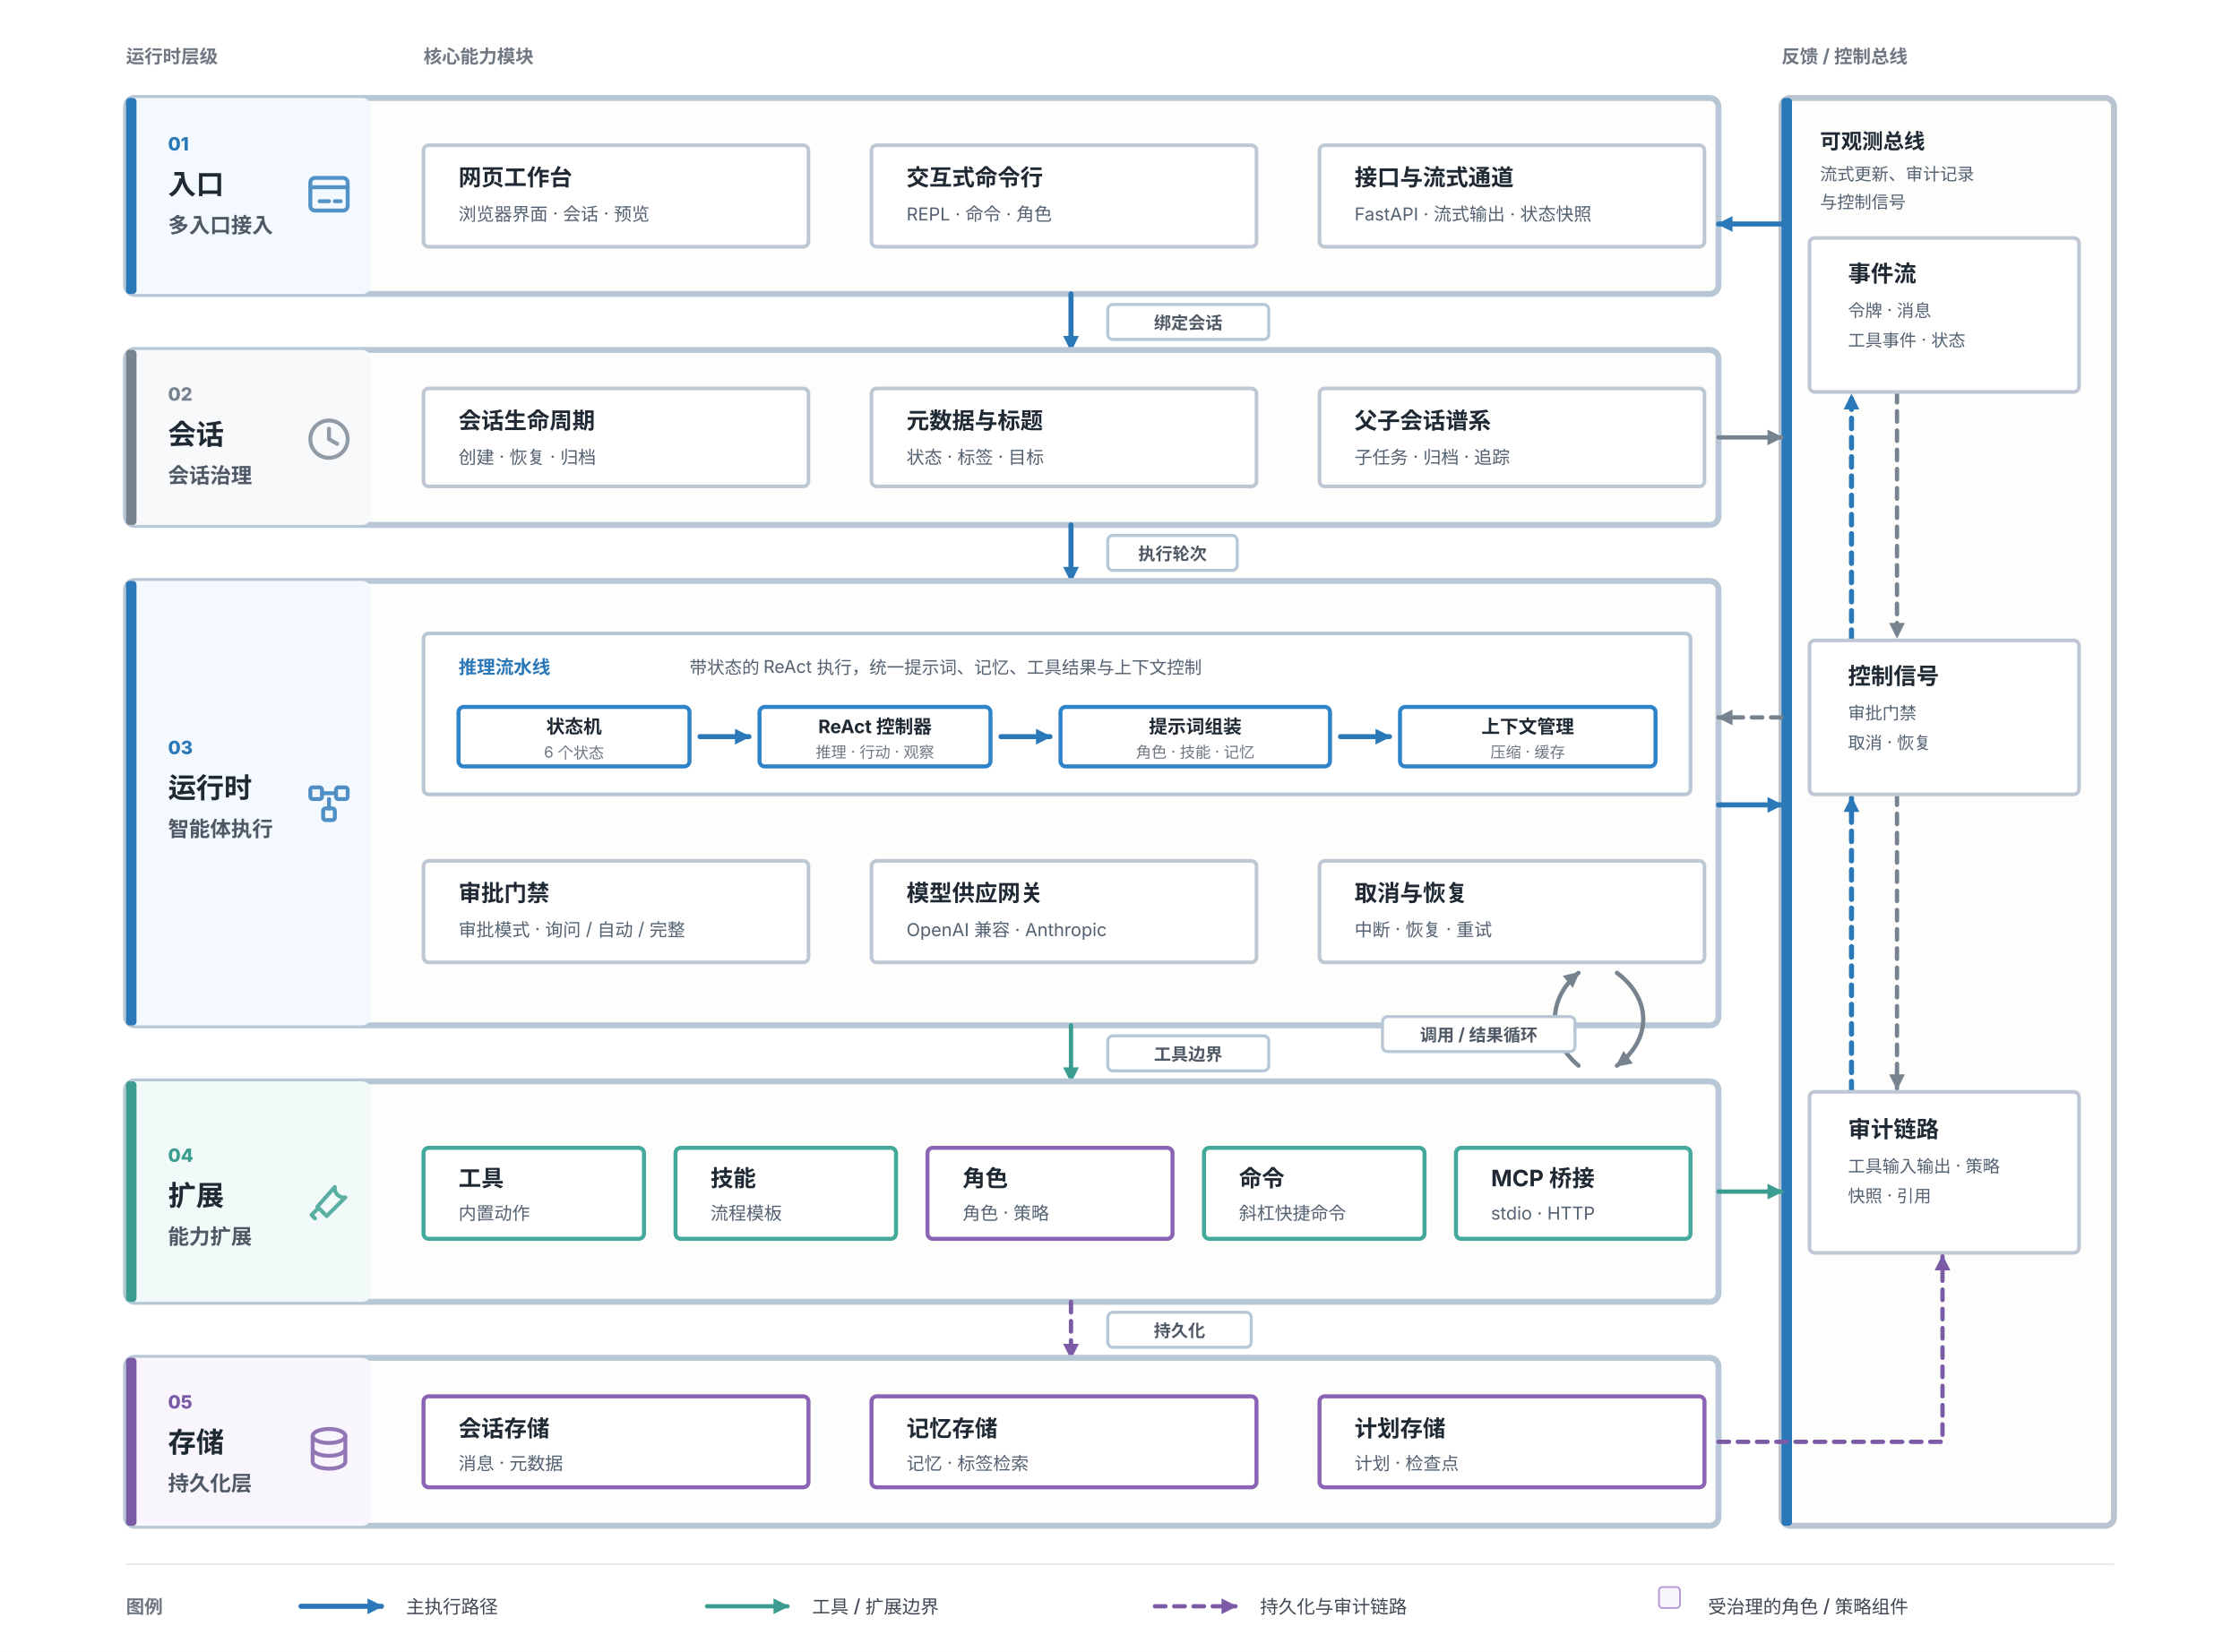
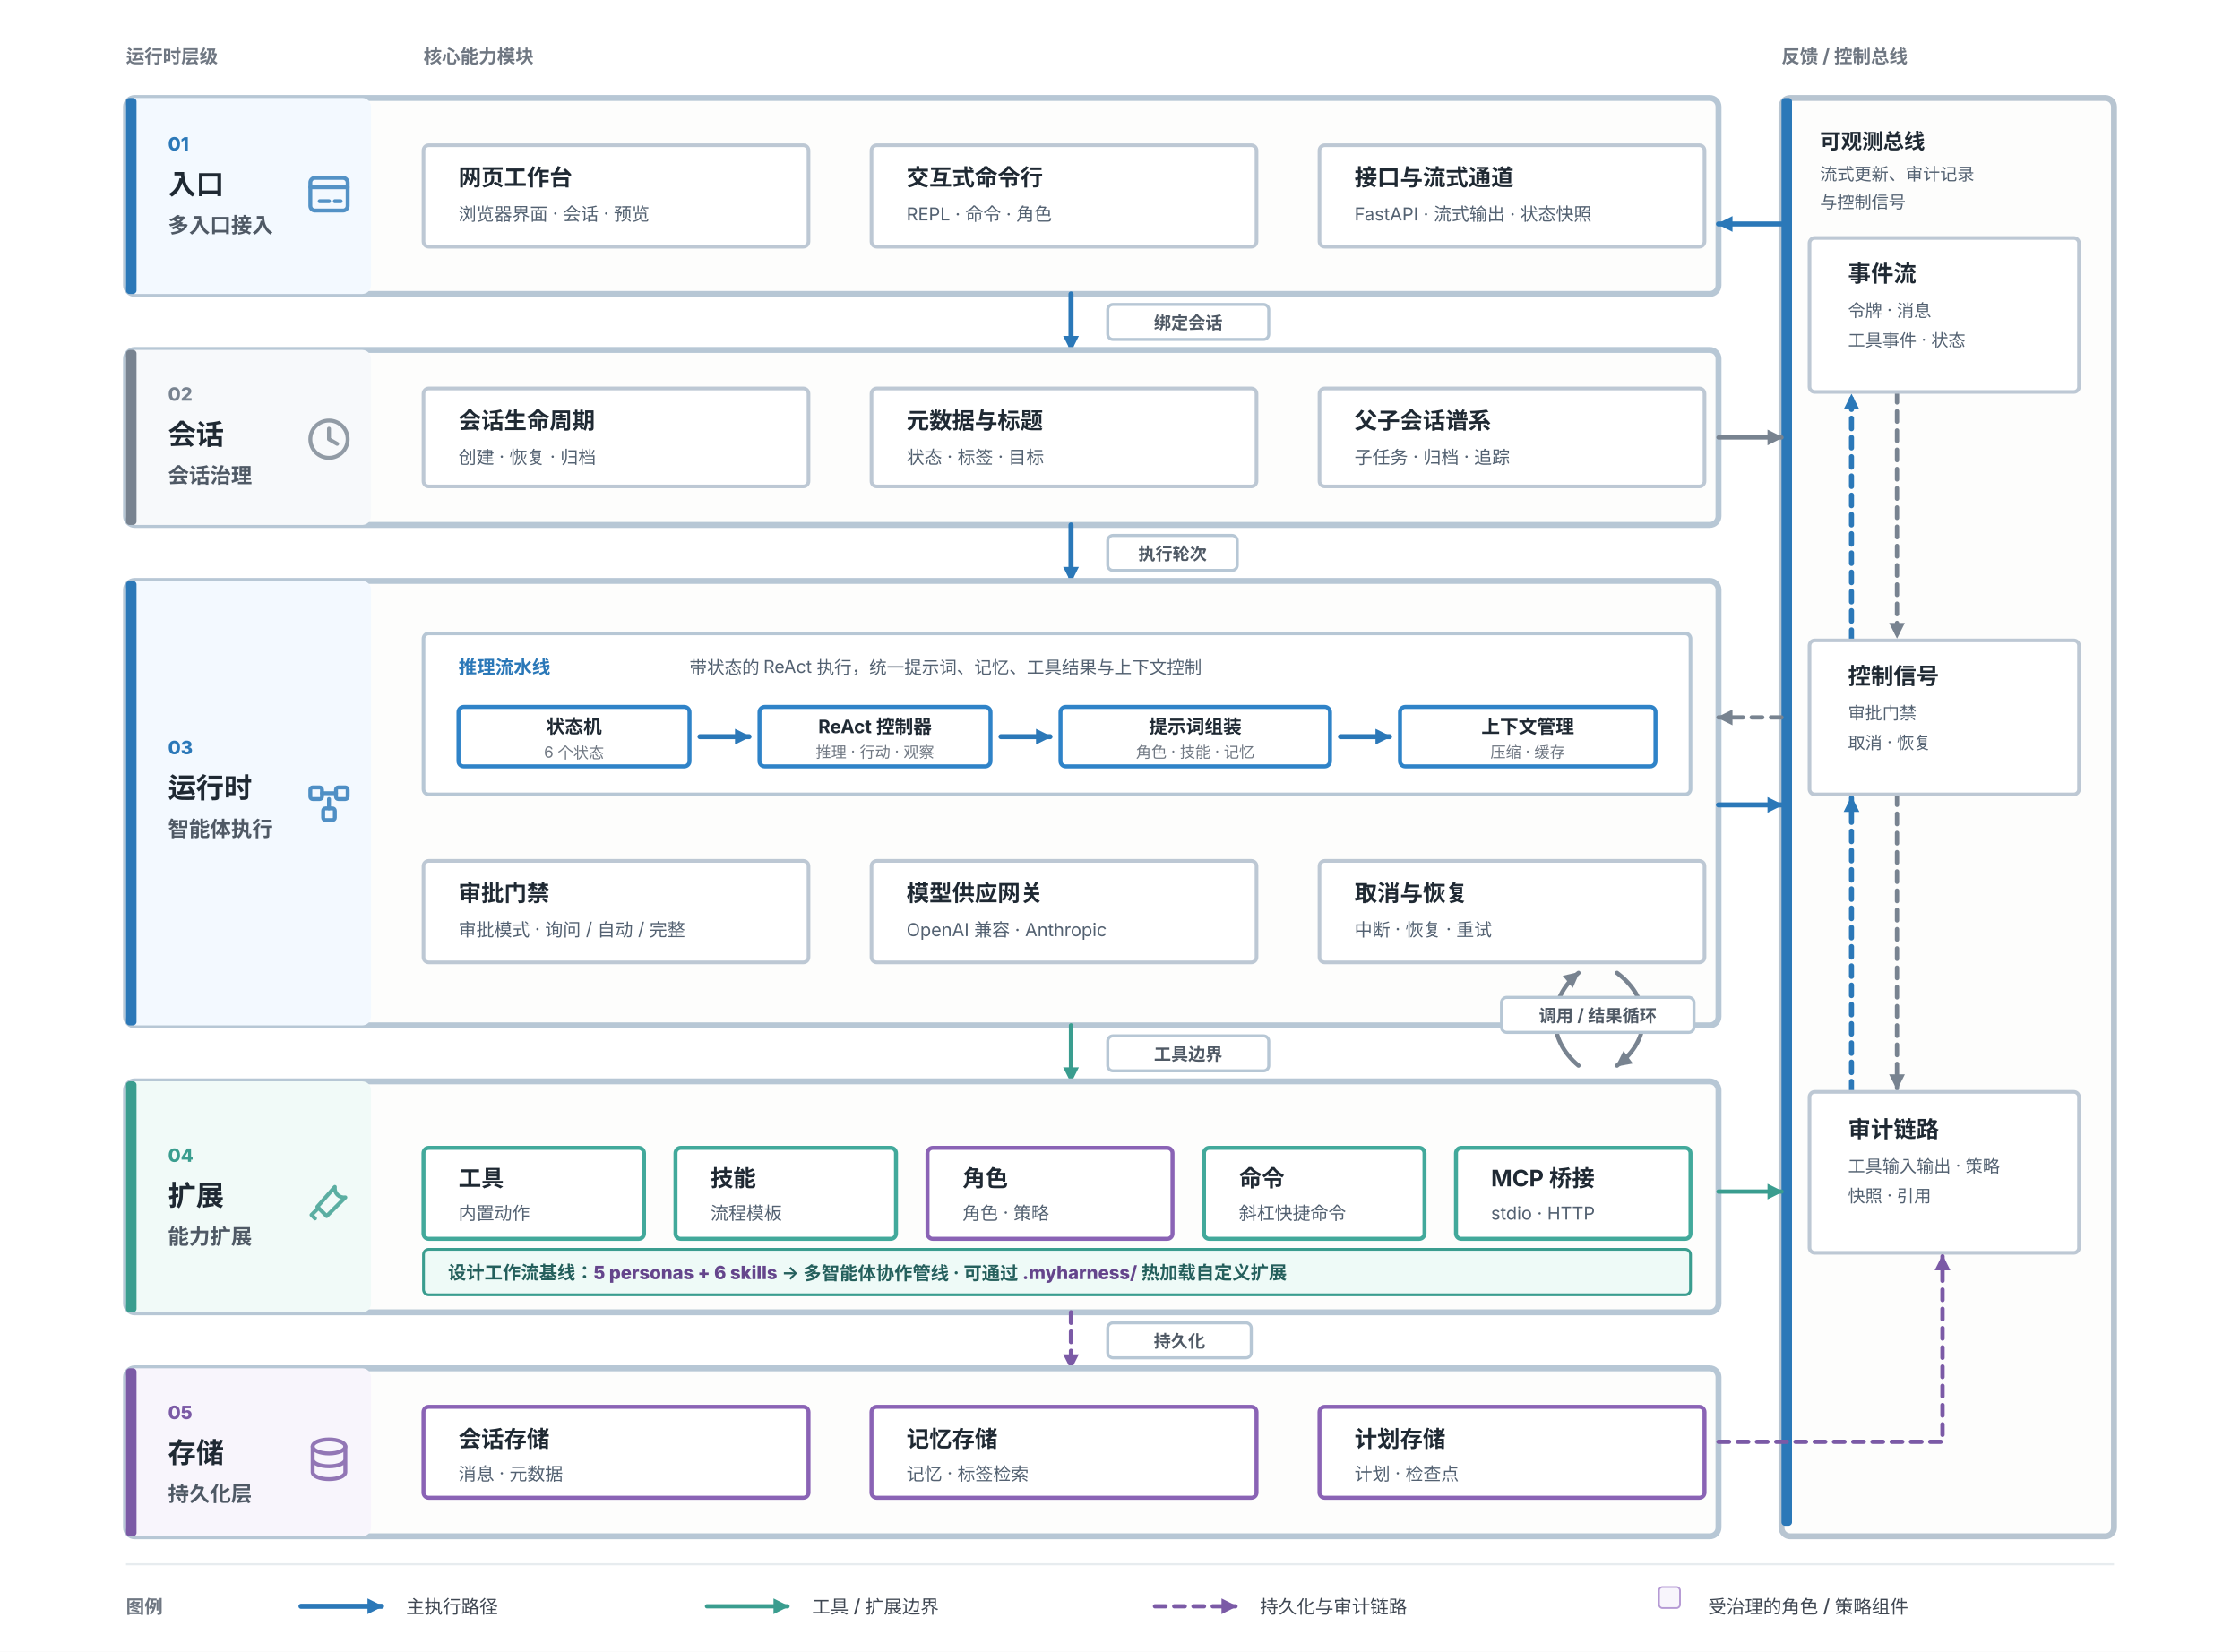
<svg xmlns="http://www.w3.org/2000/svg" width="1280" height="944" viewBox="0 96 1280 944" role="img" aria-labelledby="title desc">
  <defs>
    <style>
      svg {
        background: #ffffff;
        shape-rendering: geometricPrecision;
        text-rendering: geometricPrecision;
      }

      text {
        font-family: Inter, "Noto Sans SC", "Microsoft YaHei", Arial, sans-serif;
        letter-spacing: 0;
      }

      .title {
        fill: #1f2933;
        font-size: 30px;
        font-weight: 700;
      }

      .subtitle {
        fill: #4f5965;
        font-size: 13px;
        font-weight: 400;
      }

      .figure-tag {
        fill: #3f4752;
        font-size: 11px;
        font-weight: 700;
      }

      .column-label {
        fill: #6f7782;
        font-size: 10.5px;
        font-weight: 700;
      }

      .layer-band {
        fill: #fdfdfc;
        stroke: #b7c7d5;
        stroke-width: 3.4;
      }

      .layer-tab {
        stroke-width: 0;
      }

      .tab-blue {
        fill: #f3f9ff;
      }

      .tab-slate {
        fill: #f7f9fb;
      }

      .tab-teal {
        fill: #f1faf8;
      }

      .tab-amber {
        fill: #f8f5fc;
      }

      .accent-blue {
        fill: #2b78b8;
      }

      .accent-slate {
        fill: #788390;
      }

      .accent-teal {
        fill: #3a9d8f;
      }

      .accent-amber {
        fill: #7b5aa6;
      }

      .layer-index {
        font-size: 10.5px;
        font-weight: 800;
      }

      .layer-title {
        fill: #1f2933;
        font-size: 16px;
        font-weight: 700;
      }

      .layer-cn {
        fill: #4f5965;
        font-size: 12px;
        font-weight: 600;
      }

      .module {
        fill: #ffffff;
        stroke: #bdc8d4;
        stroke-width: 2.1;
      }

      .module-soft {
        fill: #ffffff;
        stroke: #b7c7d5;
        stroke-width: 2.1;
      }

      .module-blue {
        fill: #ffffff;
        stroke: #2f83c8;
        stroke-width: 2.3;
      }

      .module-teal {
        fill: #ffffff;
        stroke: #42a99b;
        stroke-width: 2.3;
      }

      .module-amber {
        fill: #ffffff;
        stroke: #8a63b5;
        stroke-width: 2.3;
      }

      .module-title {
        fill: #1f2933;
        font-size: 13px;
        font-weight: 700;
      }

      .module-sub {
        fill: #536171;
        font-size: 10.2px;
        font-weight: 400;
      }

      .baseline-text {
-         fill: #2d6764;
-         font-size: 10px;
-         font-weight: 700;
+         fill: #245f5c;
+         font-size: 10.4px;
+         font-weight: 700;
+       }
+ 
+       .baseline-box {
+         fill: #eefaf7;
+         stroke: #3a9d8f;
+         stroke-width: 1.6;
+       }
+ 
+       .baseline-strong {
+         fill: #65458c;
+         font-weight: 800;
      }

      .icon-cell {
        fill: #ffffff;
        stroke-width: 1.75;
      }

      .icon-cell-blue {
        stroke: #9fcbed;
      }

      .icon-cell-slate {
        stroke: #ccd6df;
      }

      .icon-cell-teal {
        stroke: #9dd6cd;
      }

      .icon-cell-amber {
        stroke: #b59ad4;
      }

      .icon {
        fill: none;
        stroke: currentColor;
        stroke-width: 2.25;
        stroke-linecap: round;
        stroke-linejoin: round;
        vector-effect: non-scaling-stroke;
      }

      .icon-blue {
        color: #2b78b8;
      }

      .icon-slate {
        color: #788390;
      }

      .icon-teal {
        color: #3a9d8f;
      }

      .icon-amber {
        color: #7b5aa6;
      }

      .pipeline-label {
        fill: #2b78b8;
        font-size: 10.5px;
        font-weight: 800;
      }

      .pipeline-note {
        fill: #536171;
        font-size: 10px;
        font-weight: 400;
      }

      .node-title {
        fill: #1f2933;
        font-size: 10.6px;
        font-weight: 700;
      }

      .node-sub {
        fill: #6f7782;
        font-size: 8.8px;
        font-weight: 400;
      }

      .flow {
        fill: none;
        stroke-linecap: round;
        stroke-linejoin: round;
      }

      .flow-main {
        stroke: #2b78b8;
        stroke-width: 2.9;
      }

      .flow-slate {
        stroke: #788390;
        stroke-width: 2.45;
      }

      .flow-teal {
        stroke: #3a9d8f;
        stroke-width: 2.45;
      }

      .flow-amber {
        stroke: #7b5aa6;
        stroke-width: 2.45;
      }

      .flow-dashed {
        stroke-dasharray: 6 5;
      }

      .flow-label-box {
        fill: #ffffff;
        stroke: #b7c7d5;
        stroke-width: 1.75;
      }

      .flow-label {
        fill: #4f5965;
        font-size: 9.8px;
        font-weight: 700;
      }

      .bus {
        fill: #fdfdfc;
        stroke: #b8c5d1;
        stroke-width: 3.4;
      }

      .bus-title {
        fill: #1f2933;
        font-size: 12px;
        font-weight: 800;
      }

      .bus-sub {
        fill: #536171;
        font-size: 9.8px;
        font-weight: 400;
      }

      .bus-card {
        fill: #ffffff;
        stroke: #bdc8d4;
        stroke-width: 2.1;
      }

      .legend-title {
        fill: #6f7782;
        font-size: 10.5px;
        font-weight: 800;
      }

      .legend-text {
        fill: #3f4752;
        font-size: 10.5px;
        font-weight: 500;
      }

      .hairline {
        stroke: #e7ecef;
        stroke-width: 1.2;
      }
    </style>
    <marker id="arrow-blue" markerWidth="9" markerHeight="9" refX="8" refY="4.5" orient="auto" markerUnits="userSpaceOnUse">
      <path d="M0,0 L9,4.5 L0,9 Z" fill="#2b78b8" />
    </marker>
    <marker id="arrow-slate" markerWidth="9" markerHeight="9" refX="8" refY="4.5" orient="auto" markerUnits="userSpaceOnUse">
      <path d="M0,0 L9,4.5 L0,9 Z" fill="#788390" />
    </marker>
    <marker id="arrow-teal" markerWidth="9" markerHeight="9" refX="8" refY="4.5" orient="auto" markerUnits="userSpaceOnUse">
      <path d="M0,0 L9,4.5 L0,9 Z" fill="#3a9d8f" />
    </marker>
    <marker id="arrow-amber" markerWidth="9" markerHeight="9" refX="8" refY="4.5" orient="auto" markerUnits="userSpaceOnUse">
      <path d="M0,0 L9,4.5 L0,9 Z" fill="#7b5aa6" />
    </marker>
    <symbol id="icon-browser" viewBox="0 0 24 24">
      <rect class="icon" x="4" y="5" width="16" height="14" rx="2" />
      <path class="icon" d="M4 9H20 M8 15H12 M14.5 15H17" />
    </symbol>
    <symbol id="icon-terminal" viewBox="0 0 24 24">
      <rect class="icon" x="4" y="5" width="16" height="14" rx="2" />
      <path class="icon" d="M8 10L11 12L8 14 M13 15H17" />
    </symbol>
    <symbol id="icon-api" viewBox="0 0 24 24">
      <circle class="icon" cx="7" cy="12" r="3.2" />
      <circle class="icon" cx="17" cy="8" r="3.2" />
      <circle class="icon" cx="17" cy="16" r="3.2" />
      <path class="icon" d="M10 11L14 9 M10 13L14 15" />
    </symbol>
    <symbol id="icon-clock" viewBox="0 0 24 24">
      <circle class="icon" cx="12" cy="12" r="8" />
      <path class="icon" d="M12 7.5V12L15.5 14" />
    </symbol>
    <symbol id="icon-file" viewBox="0 0 24 24">
      <path class="icon" d="M6 4H14L18 8V20H6Z M14 4V8H18 M9 13H15 M9 16H13" />
    </symbol>
    <symbol id="icon-lineage" viewBox="0 0 24 24">
      <circle class="icon" cx="7" cy="12" r="3" />
      <circle class="icon" cx="17" cy="7" r="3" />
      <circle class="icon" cx="17" cy="17" r="3" />
      <path class="icon" d="M9.7 10.8L14.3 8.2 M9.7 13.2L14.3 15.8" />
    </symbol>
    <symbol id="icon-pipeline" viewBox="0 0 24 24">
      <rect class="icon" x="4" y="6" width="5" height="5" rx="1" />
      <rect class="icon" x="15" y="6" width="5" height="5" rx="1" />
      <rect class="icon" x="9.5" y="15" width="5" height="5" rx="1" />
      <path class="icon" d="M9 8.5H15 M12 11V15" />
    </symbol>
    <symbol id="icon-shield" viewBox="0 0 24 24">
      <path class="icon" d="M12 4L19 7V12C19 16.5 16.2 19.2 12 20C7.8 19.2 5 16.5 5 12V7Z" />
      <path class="icon" d="M8.8 12.2L11.2 14.6L15.6 9.8" />
    </symbol>
    <symbol id="icon-provider" viewBox="0 0 24 24">
      <path class="icon" d="M12 4L19 8V16L12 20L5 16V8Z" />
      <path class="icon" d="M12 8V16 M8.5 10L15.5 14 M15.5 10L8.5 14" />
    </symbol>
    <symbol id="icon-recovery" viewBox="0 0 24 24">
      <path class="icon" d="M18.5 12A6.5 6.5 0 1 1 16.6 7.4" />
      <path class="icon" d="M18.5 5.5V10H14" />
    </symbol>
    <symbol id="icon-tool" viewBox="0 0 24 24">
      <path class="icon" d="M14.5 5.5A4 4 0 0 0 19 10L11 18L7 14Z" />
      <path class="icon" d="M6 19L4.5 17.5L7 15" />
    </symbol>
    <symbol id="icon-book" viewBox="0 0 24 24">
      <path class="icon" d="M5 5.5H11.5C13 5.5 14 6.5 14 8V19C13.4 18.2 12.5 17.8 11.5 17.8H5Z" />
      <path class="icon" d="M19 5.5H14.5C13.9 5.5 13.4 5.7 13 6.1 M19 5.5V17.8H14.5C13.6 17.8 12.8 18.2 12 19" />
    </symbol>
    <symbol id="icon-users" viewBox="0 0 24 24">
      <circle class="icon" cx="9" cy="9" r="3" />
      <circle class="icon" cx="16" cy="10" r="2.5" />
      <path class="icon" d="M4.8 19C5.6 16.6 7.1 15.4 9 15.4C10.9 15.4 12.4 16.6 13.2 19 M13.5 18.4C14.2 16.8 15.3 16 16.7 16C18.2 16 19.3 16.9 20 18.4" />
    </symbol>
    <symbol id="icon-slash" viewBox="0 0 24 24">
      <path class="icon" d="M15.5 5L8.5 19 M13.5 17.5H18" />
    </symbol>
    <symbol id="icon-bridge" viewBox="0 0 24 24">
      <path class="icon" d="M5 16C7 11 9 9 12 9C15 9 17 11 19 16" />
      <path class="icon" d="M7.5 16C8.8 13 10.1 12 12 12C13.9 12 15.2 13 16.5 16 M4 16H20" />
    </symbol>
    <symbol id="icon-database" viewBox="0 0 24 24">
      <ellipse class="icon" cx="12" cy="6.5" rx="7" ry="3" />
      <path class="icon" d="M5 6.5V17.5C5 19.2 8.1 20.5 12 20.5C15.9 20.5 19 19.2 19 17.5V6.5 M5 12C5 13.7 8.1 15 12 15C15.9 15 19 13.7 19 12" />
    </symbol>
    <symbol id="icon-memory" viewBox="0 0 24 24">
      <path class="icon" d="M8 7C6.3 7 5 8.3 5 10C5 10.8 5.3 11.5 5.8 12C5.3 12.5 5 13.2 5 14C5 15.7 6.3 17 8 17H16C17.7 17 19 15.7 19 14C19 13.2 18.7 12.5 18.2 12C18.7 11.5 19 10.8 19 10C19 8.3 17.7 7 16 7H8Z" />
      <path class="icon" d="M10 7V17 M14 7V17 M8 12H16" />
    </symbol>
    <symbol id="icon-checklist" viewBox="0 0 24 24">
      <rect class="icon" x="6" y="4" width="12" height="16" rx="2" />
      <path class="icon" d="M9 9L10.5 10.5L13 8 M9 15L10.5 16.5L14 13 M15 10H16 M15 16H16" />
    </symbol>
    <symbol id="icon-stream" viewBox="0 0 24 24">
      <path class="icon" d="M5 7H12 M5 12H17 M5 17H14" />
      <circle class="icon" cx="17.5" cy="7" r="1.8" />
      <circle class="icon" cx="19.5" cy="12" r="1.8" />
      <circle class="icon" cx="16.5" cy="17" r="1.8" />
    </symbol>
    <symbol id="icon-control" viewBox="0 0 24 24">
      <path class="icon" d="M5 8H19 M5 16H19" />
      <circle class="icon" cx="10" cy="8" r="2" />
      <circle class="icon" cx="15" cy="16" r="2" />
    </symbol>
  </defs>
  <rect width="1280" height="1040" fill="#ffffff" />
  <g id="column-labels">
    <text class="column-label" x="72" y="132">运行时层级</text>
    <text class="column-label" x="242" y="132">核心能力模块</text>
    <text class="column-label" x="1018" y="132">反馈 / 控制总线</text>
  </g>
  <g id="entry-layer">
    <rect class="layer-band" x="72" y="152" width="910" height="112" rx="5" />
    <rect class="layer-tab tab-blue" x="72" y="152" width="140" height="112" rx="5" />
    <rect class="accent-blue" x="72" y="152" width="6" height="112" rx="2" />
    <text class="layer-index" x="96" y="182" fill="#2b78b8">01</text>
    <text class="layer-title" x="96" y="207">入口</text>
    <text class="layer-cn" x="96" y="229">多入口接入</text>
    <g class="icon-blue" opacity="0.8">
      <use href="#icon-browser" x="172" y="191" width="32" height="32" />
    </g>
    <rect class="module" x="242" y="179" width="220" height="58" rx="3" />
    <text class="module-title" x="262" y="202">网页工作台</text>
    <text class="module-sub" x="262" y="222">浏览器界面 · 会话 · 预览</text>
    <rect class="module" x="498" y="179" width="220" height="58" rx="3" />
    <text class="module-title" x="518" y="202">交互式命令行</text>
    <text class="module-sub" x="518" y="222">REPL · 命令 · 角色</text>
    <rect class="module" x="754" y="179" width="220" height="58" rx="3" />
    <text class="module-title" x="774" y="202">接口与流式通道</text>
    <text class="module-sub" x="774" y="222">FastAPI · 流式输出 · 状态快照</text>
  </g>
  <g id="flow-entry-session">
    <path class="flow flow-main" d="M612 264 V296" marker-end="url(#arrow-blue)" />
    <rect class="flow-label-box" x="633" y="270" width="92" height="20" rx="3" />
    <text class="flow-label" x="679" y="284" text-anchor="middle">绑定会话</text>
  </g>
  <g id="session-layer">
    <rect class="layer-band" x="72" y="296" width="910" height="100" rx="5" />
    <rect class="layer-tab tab-slate" x="72" y="296" width="140" height="100" rx="5" />
    <rect class="accent-slate" x="72" y="296" width="6" height="100" rx="2" />
    <text class="layer-index" x="96" y="325" fill="#788390">02</text>
    <text class="layer-title" x="96" y="350">会话</text>
    <text class="layer-cn" x="96" y="372">会话治理</text>
    <g class="icon-slate" opacity="0.8">
      <use href="#icon-clock" x="172" y="331" width="32" height="32" />
    </g>
    <rect class="module" x="242" y="318" width="220" height="56" rx="3" />
    <text class="module-title" x="262" y="341">会话生命周期</text>
    <text class="module-sub" x="262" y="361">创建 · 恢复 · 归档</text>
    <rect class="module" x="498" y="318" width="220" height="56" rx="3" />
    <text class="module-title" x="518" y="341">元数据与标题</text>
    <text class="module-sub" x="518" y="361">状态 · 标签 · 目标</text>
    <rect class="module" x="754" y="318" width="220" height="56" rx="3" />
    <text class="module-title" x="774" y="341">父子会话谱系</text>
    <text class="module-sub" x="774" y="361">子任务 · 归档 · 追踪</text>
  </g>
  <g id="flow-session-runtime">
    <path class="flow flow-main" d="M612 396 V428" marker-end="url(#arrow-blue)" />
    <rect class="flow-label-box" x="633" y="402" width="74" height="20" rx="3" />
    <text class="flow-label" x="670" y="416" text-anchor="middle">执行轮次</text>
  </g>
  <g id="runtime-layer">
    <rect class="layer-band" x="72" y="428" width="910" height="254" rx="5" />
    <rect class="layer-tab tab-blue" x="72" y="428" width="140" height="254" rx="5" />
    <rect class="accent-blue" x="72" y="428" width="6" height="254" rx="2" />
    <text class="layer-index" x="96" y="527" fill="#2b78b8">03</text>
    <text class="layer-title" x="96" y="552">运行时</text>
    <text class="layer-cn" x="96" y="574">智能体执行</text>
    <g class="icon-blue" opacity="0.82">
      <use href="#icon-pipeline" x="172" y="538" width="32" height="32" />
    </g>
    <rect class="module-soft" x="242" y="458" width="724" height="92" rx="3" />
    <text class="pipeline-label" x="262" y="481">推理流水线</text>
    <text class="pipeline-note" x="394" y="481">带状态的 ReAct 执行，统一提示词、记忆、工具结果与上下文控制</text>
    <rect class="module-blue" x="262" y="500" width="132" height="34" rx="3" />
    <text class="node-title" x="328" y="515" text-anchor="middle">状态机</text>
    <text class="node-sub" x="328" y="529" text-anchor="middle">6 个状态</text>
    <path class="flow flow-main" d="M400 517 H428" marker-end="url(#arrow-blue)" />
    <rect class="module-blue" x="434" y="500" width="132" height="34" rx="3" />
    <text class="node-title" x="500" y="515" text-anchor="middle">ReAct 控制器</text>
    <text class="node-sub" x="500" y="529" text-anchor="middle">推理 · 行动 · 观察</text>
    <path class="flow flow-main" d="M572 517 H600" marker-end="url(#arrow-blue)" />
    <rect class="module-blue" x="606" y="500" width="154" height="34" rx="3" />
    <text class="node-title" x="683" y="515" text-anchor="middle">提示词组装</text>
    <text class="node-sub" x="683" y="529" text-anchor="middle">角色 · 技能 · 记忆</text>
    <path class="flow flow-main" d="M766 517 H794" marker-end="url(#arrow-blue)" />
    <rect class="module-blue" x="800" y="500" width="146" height="34" rx="3" />
    <text class="node-title" x="873" y="515" text-anchor="middle">上下文管理</text>
    <text class="node-sub" x="873" y="529" text-anchor="middle">压缩 · 缓存</text>
    <rect class="module" x="242" y="588" width="220" height="58" rx="3" />
    <text class="module-title" x="262" y="611">审批门禁</text>
    <text class="module-sub" x="262" y="631">审批模式 · 询问 / 自动 / 完整</text>
    <rect class="module" x="498" y="588" width="220" height="58" rx="3" />
    <text class="module-title" x="518" y="611">模型供应网关</text>
    <text class="module-sub" x="518" y="631">OpenAI 兼容 · Anthropic</text>
    <rect class="module" x="754" y="588" width="220" height="58" rx="3" />
    <text class="module-title" x="774" y="611">取消与恢复</text>
    <text class="module-sub" x="774" y="631">中断 · 恢复 · 重试</text>
  </g>
  <g id="flow-runtime-extension">
    <path class="flow flow-teal" d="M612 682 V714" marker-end="url(#arrow-teal)" />
    <rect class="flow-label-box" x="633" y="688" width="92" height="20" rx="3" />
    <text class="flow-label" x="679" y="702" text-anchor="middle">工具边界</text>
    <path class="flow flow-slate" d="M924 652 C944 667 944 690 924 705" marker-end="url(#arrow-slate)" />
    <path class="flow flow-slate" d="M902 705 C884 690 884 667 902 652" marker-end="url(#arrow-slate)" />
-     <rect class="flow-label-box" x="790" y="677" width="110" height="20" rx="3" />
-     <text class="flow-label" x="845" y="691" text-anchor="middle">调用 / 结果循环</text>
+     <rect class="flow-label-box" x="858" y="666" width="110" height="20" rx="3" />
+     <text class="flow-label" x="913" y="680" text-anchor="middle">调用 / 结果循环</text>
  </g>
  <g id="extension-layer">
-     <rect class="layer-band" x="72" y="714" width="910" height="126" rx="5" />
-     <rect class="layer-tab tab-teal" x="72" y="714" width="140" height="126" rx="5" />
-     <rect class="accent-teal" x="72" y="714" width="6" height="126" rx="2" />
+     <rect class="layer-band" x="72" y="714" width="910" height="132" rx="5" />
+     <rect class="layer-tab tab-teal" x="72" y="714" width="140" height="132" rx="5" />
+     <rect class="accent-teal" x="72" y="714" width="6" height="132" rx="2" />
    <text class="layer-index" x="96" y="760" fill="#3a9d8f">04</text>
    <text class="layer-title" x="96" y="785">扩展</text>
    <text class="layer-cn" x="96" y="807">能力扩展</text>
    <g class="icon-teal" opacity="0.82">
      <use href="#icon-tool" x="172" y="767" width="32" height="32" />
    </g>
    <rect class="module-teal" x="242" y="752" width="126" height="52" rx="3" />
    <text class="module-title" x="262" y="774">工具</text>
    <text class="module-sub" x="262" y="793">内置动作</text>
    <rect class="module-teal" x="386" y="752" width="126" height="52" rx="3" />
    <text class="module-title" x="406" y="774">技能</text>
    <text class="module-sub" x="406" y="793">流程模板</text>
    <rect class="module-amber" x="530" y="752" width="140" height="52" rx="3" />
    <text class="module-title" x="550" y="774" fill="#65458c">角色</text>
    <text class="module-sub" x="550" y="793" fill="#65458c">角色 · 策略</text>
    <rect class="module-teal" x="688" y="752" width="126" height="52" rx="3" />
    <text class="module-title" x="708" y="774">命令</text>
    <text class="module-sub" x="708" y="793">斜杠快捷命令</text>
    <rect class="module-teal" x="832" y="752" width="134" height="52" rx="3" />
    <text class="module-title" x="852" y="774">MCP 桥接</text>
    <text class="module-sub" x="852" y="793">stdio · HTTP</text>
+     <rect class="baseline-box" x="242" y="810" width="724" height="26" rx="3" />
+     <text class="baseline-text" x="256" y="827">设计工作流基线：<tspan class="baseline-strong">5 personas + 6 skills</tspan> → 多智能体协作管线 · 可通过 <tspan class="baseline-strong">.myharness/</tspan> 热加载自定义扩展</text>
  </g>
  <g id="flow-extension-storage">
-     <path class="flow flow-amber flow-dashed" d="M612 840 V872" marker-end="url(#arrow-amber)" />
-     <rect class="flow-label-box" x="633" y="846" width="82" height="20" rx="3" />
-     <text class="flow-label" x="674" y="860" text-anchor="middle" fill="#65458c">持久化</text>
+     <path class="flow flow-amber flow-dashed" d="M612 846 V878" marker-end="url(#arrow-amber)" />
+     <rect class="flow-label-box" x="633" y="852" width="82" height="20" rx="3" />
+     <text class="flow-label" x="674" y="866" text-anchor="middle" fill="#65458c">持久化</text>
  </g>
  <g id="storage-layer">
-     <rect class="layer-band" x="72" y="872" width="910" height="96" rx="5" />
-     <rect class="layer-tab tab-amber" x="72" y="872" width="140" height="96" rx="5" />
-     <rect class="accent-amber" x="72" y="872" width="6" height="96" rx="2" />
-     <text class="layer-index" x="96" y="901" fill="#7b5aa6">05</text>
-     <text class="layer-title" x="96" y="926">存储</text>
-     <text class="layer-cn" x="96" y="948">持久化层</text>
+     <rect class="layer-band" x="72" y="878" width="910" height="96" rx="5" />
+     <rect class="layer-tab tab-amber" x="72" y="878" width="140" height="96" rx="5" />
+     <rect class="accent-amber" x="72" y="878" width="6" height="96" rx="2" />
+     <text class="layer-index" x="96" y="907" fill="#7b5aa6">05</text>
+     <text class="layer-title" x="96" y="932">存储</text>
+     <text class="layer-cn" x="96" y="954">持久化层</text>
    <g class="icon-amber" opacity="0.82">
-       <use href="#icon-database" x="172" y="908" width="32" height="32" />
+       <use href="#icon-database" x="172" y="914" width="32" height="32" />
    </g>
-     <rect class="module-amber" x="242" y="894" width="220" height="52" rx="3" />
-     <text class="module-title" x="262" y="917">会话存储</text>
-     <text class="module-sub" x="262" y="936">消息 · 元数据</text>
-     <rect class="module-amber" x="498" y="894" width="220" height="52" rx="3" />
-     <text class="module-title" x="518" y="917">记忆存储</text>
-     <text class="module-sub" x="518" y="936">记忆 · 标签检索</text>
-     <rect class="module-amber" x="754" y="894" width="220" height="52" rx="3" />
-     <text class="module-title" x="774" y="917">计划存储</text>
-     <text class="module-sub" x="774" y="936">计划 · 检查点</text>
+     <rect class="module-amber" x="242" y="900" width="220" height="52" rx="3" />
+     <text class="module-title" x="262" y="923">会话存储</text>
+     <text class="module-sub" x="262" y="942">消息 · 元数据</text>
+     <rect class="module-amber" x="498" y="900" width="220" height="52" rx="3" />
+     <text class="module-title" x="518" y="923">记忆存储</text>
+     <text class="module-sub" x="518" y="942">记忆 · 标签检索</text>
+     <rect class="module-amber" x="754" y="900" width="220" height="52" rx="3" />
+     <text class="module-title" x="774" y="923">计划存储</text>
+     <text class="module-sub" x="774" y="942">计划 · 检查点</text>
  </g>
  <g id="feedback-bus">
-     <rect class="bus" x="1018" y="152" width="190" height="816" rx="5" />
+     <rect class="bus" x="1018" y="152" width="190" height="822" rx="5" />
    <rect x="1018" y="152" width="6" height="816" rx="2" fill="#2b78b8" />
    <text class="bus-title" x="1040" y="181">可观测总线</text>
    <text class="bus-sub" x="1040" y="199">流式更新、审计记录</text>
    <text class="bus-sub" x="1040" y="215">与控制信号</text>
    <path class="flow flow-main flow-dashed" d="M1058 720 V552" marker-end="url(#arrow-blue)" />
    <path class="flow flow-main flow-dashed" d="M1058 462 V322" marker-end="url(#arrow-blue)" />
    <path class="flow flow-slate flow-dashed" d="M1084 320 V460" marker-end="url(#arrow-slate)" />
    <path class="flow flow-slate flow-dashed" d="M1084 550 V718" marker-end="url(#arrow-slate)" />
    <rect class="bus-card" x="1034" y="232" width="154" height="88" rx="3" />
    <text class="module-title" x="1056" y="257">事件流</text>
    <text class="bus-sub" x="1056" y="277">令牌 · 消息</text>
    <text class="bus-sub" x="1056" y="294">工具事件 · 状态</text>
    <rect class="bus-card" x="1034" y="462" width="154" height="88" rx="3" />
    <text class="module-title" x="1056" y="487">控制信号</text>
    <text class="bus-sub" x="1056" y="507">审批门禁</text>
    <text class="bus-sub" x="1056" y="524">取消 · 恢复</text>
    <rect class="bus-card" x="1034" y="720" width="154" height="92" rx="3" />
    <text class="module-title" x="1056" y="746">审计链路</text>
    <text class="bus-sub" x="1056" y="766">工具输入输出 · 策略</text>
    <text class="bus-sub" x="1056" y="783">快照 · 引用</text>
    <path class="flow flow-slate" d="M982 346 H1018" marker-end="url(#arrow-slate)" />
    <path class="flow flow-main" d="M982 556 H1018" marker-end="url(#arrow-blue)" />
    <path class="flow flow-teal" d="M982 777 H1018" marker-end="url(#arrow-teal)" />
    <path class="flow flow-amber flow-dashed" d="M982 920 H1110 V814" marker-end="url(#arrow-amber)" />
    <path class="flow flow-main" d="M1018 224 H982" marker-end="url(#arrow-blue)" />
    <path class="flow flow-slate flow-dashed" d="M1018 506 H982" marker-end="url(#arrow-slate)" />
  </g>
  <g id="legend">
    <path class="hairline" d="M72 990 H1208" />
    <text class="legend-title" x="72" y="1018">图例</text>
    <path class="flow flow-main" d="M172 1014 H218" marker-end="url(#arrow-blue)" />
    <text class="legend-text" x="232" y="1018">主执行路径</text>
    <path class="flow flow-teal" d="M404 1014 H450" marker-end="url(#arrow-teal)" />
    <text class="legend-text" x="464" y="1018">工具 / 扩展边界</text>
    <path class="flow flow-amber flow-dashed" d="M660 1014 H706" marker-end="url(#arrow-amber)" />
    <text class="legend-text" x="720" y="1018">持久化与审计链路</text>
    <rect x="948" y="1003" width="12" height="12" rx="2" fill="#f8f5fc" stroke="#b59ad4" stroke-width="1" />
    <text class="legend-text" x="976" y="1018">受治理的角色 / 策略组件</text>
  </g>
</svg>
